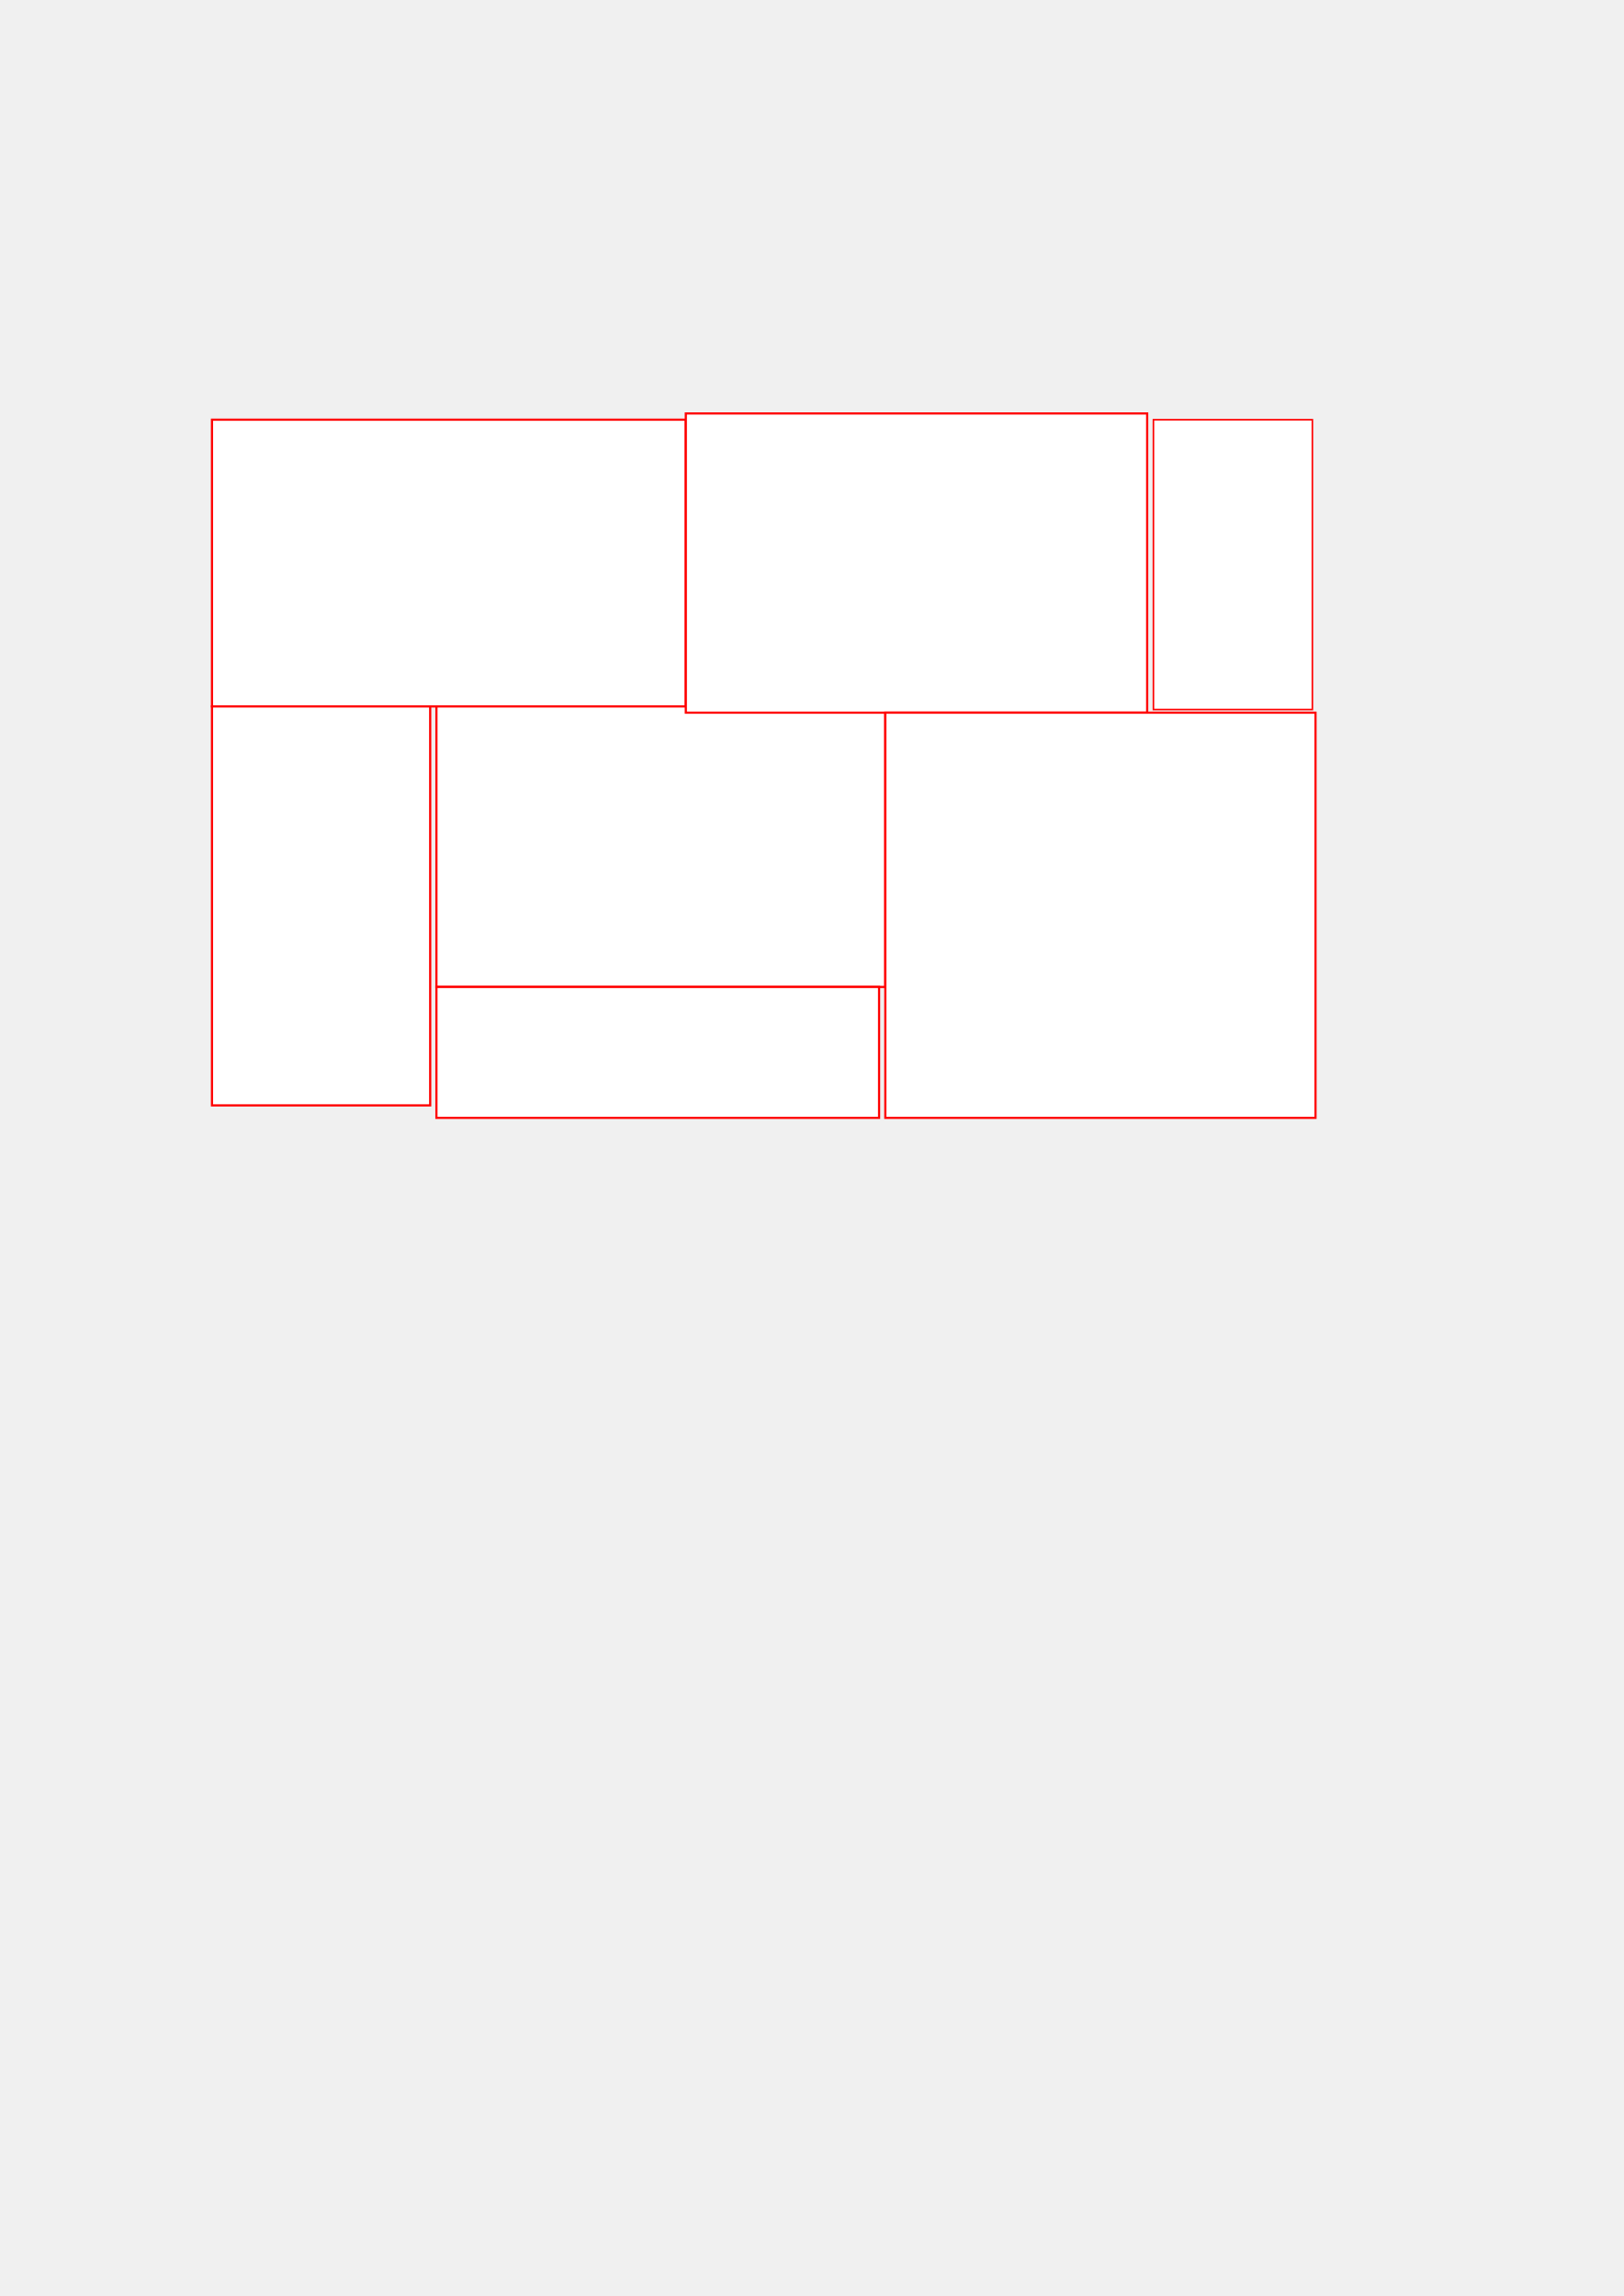
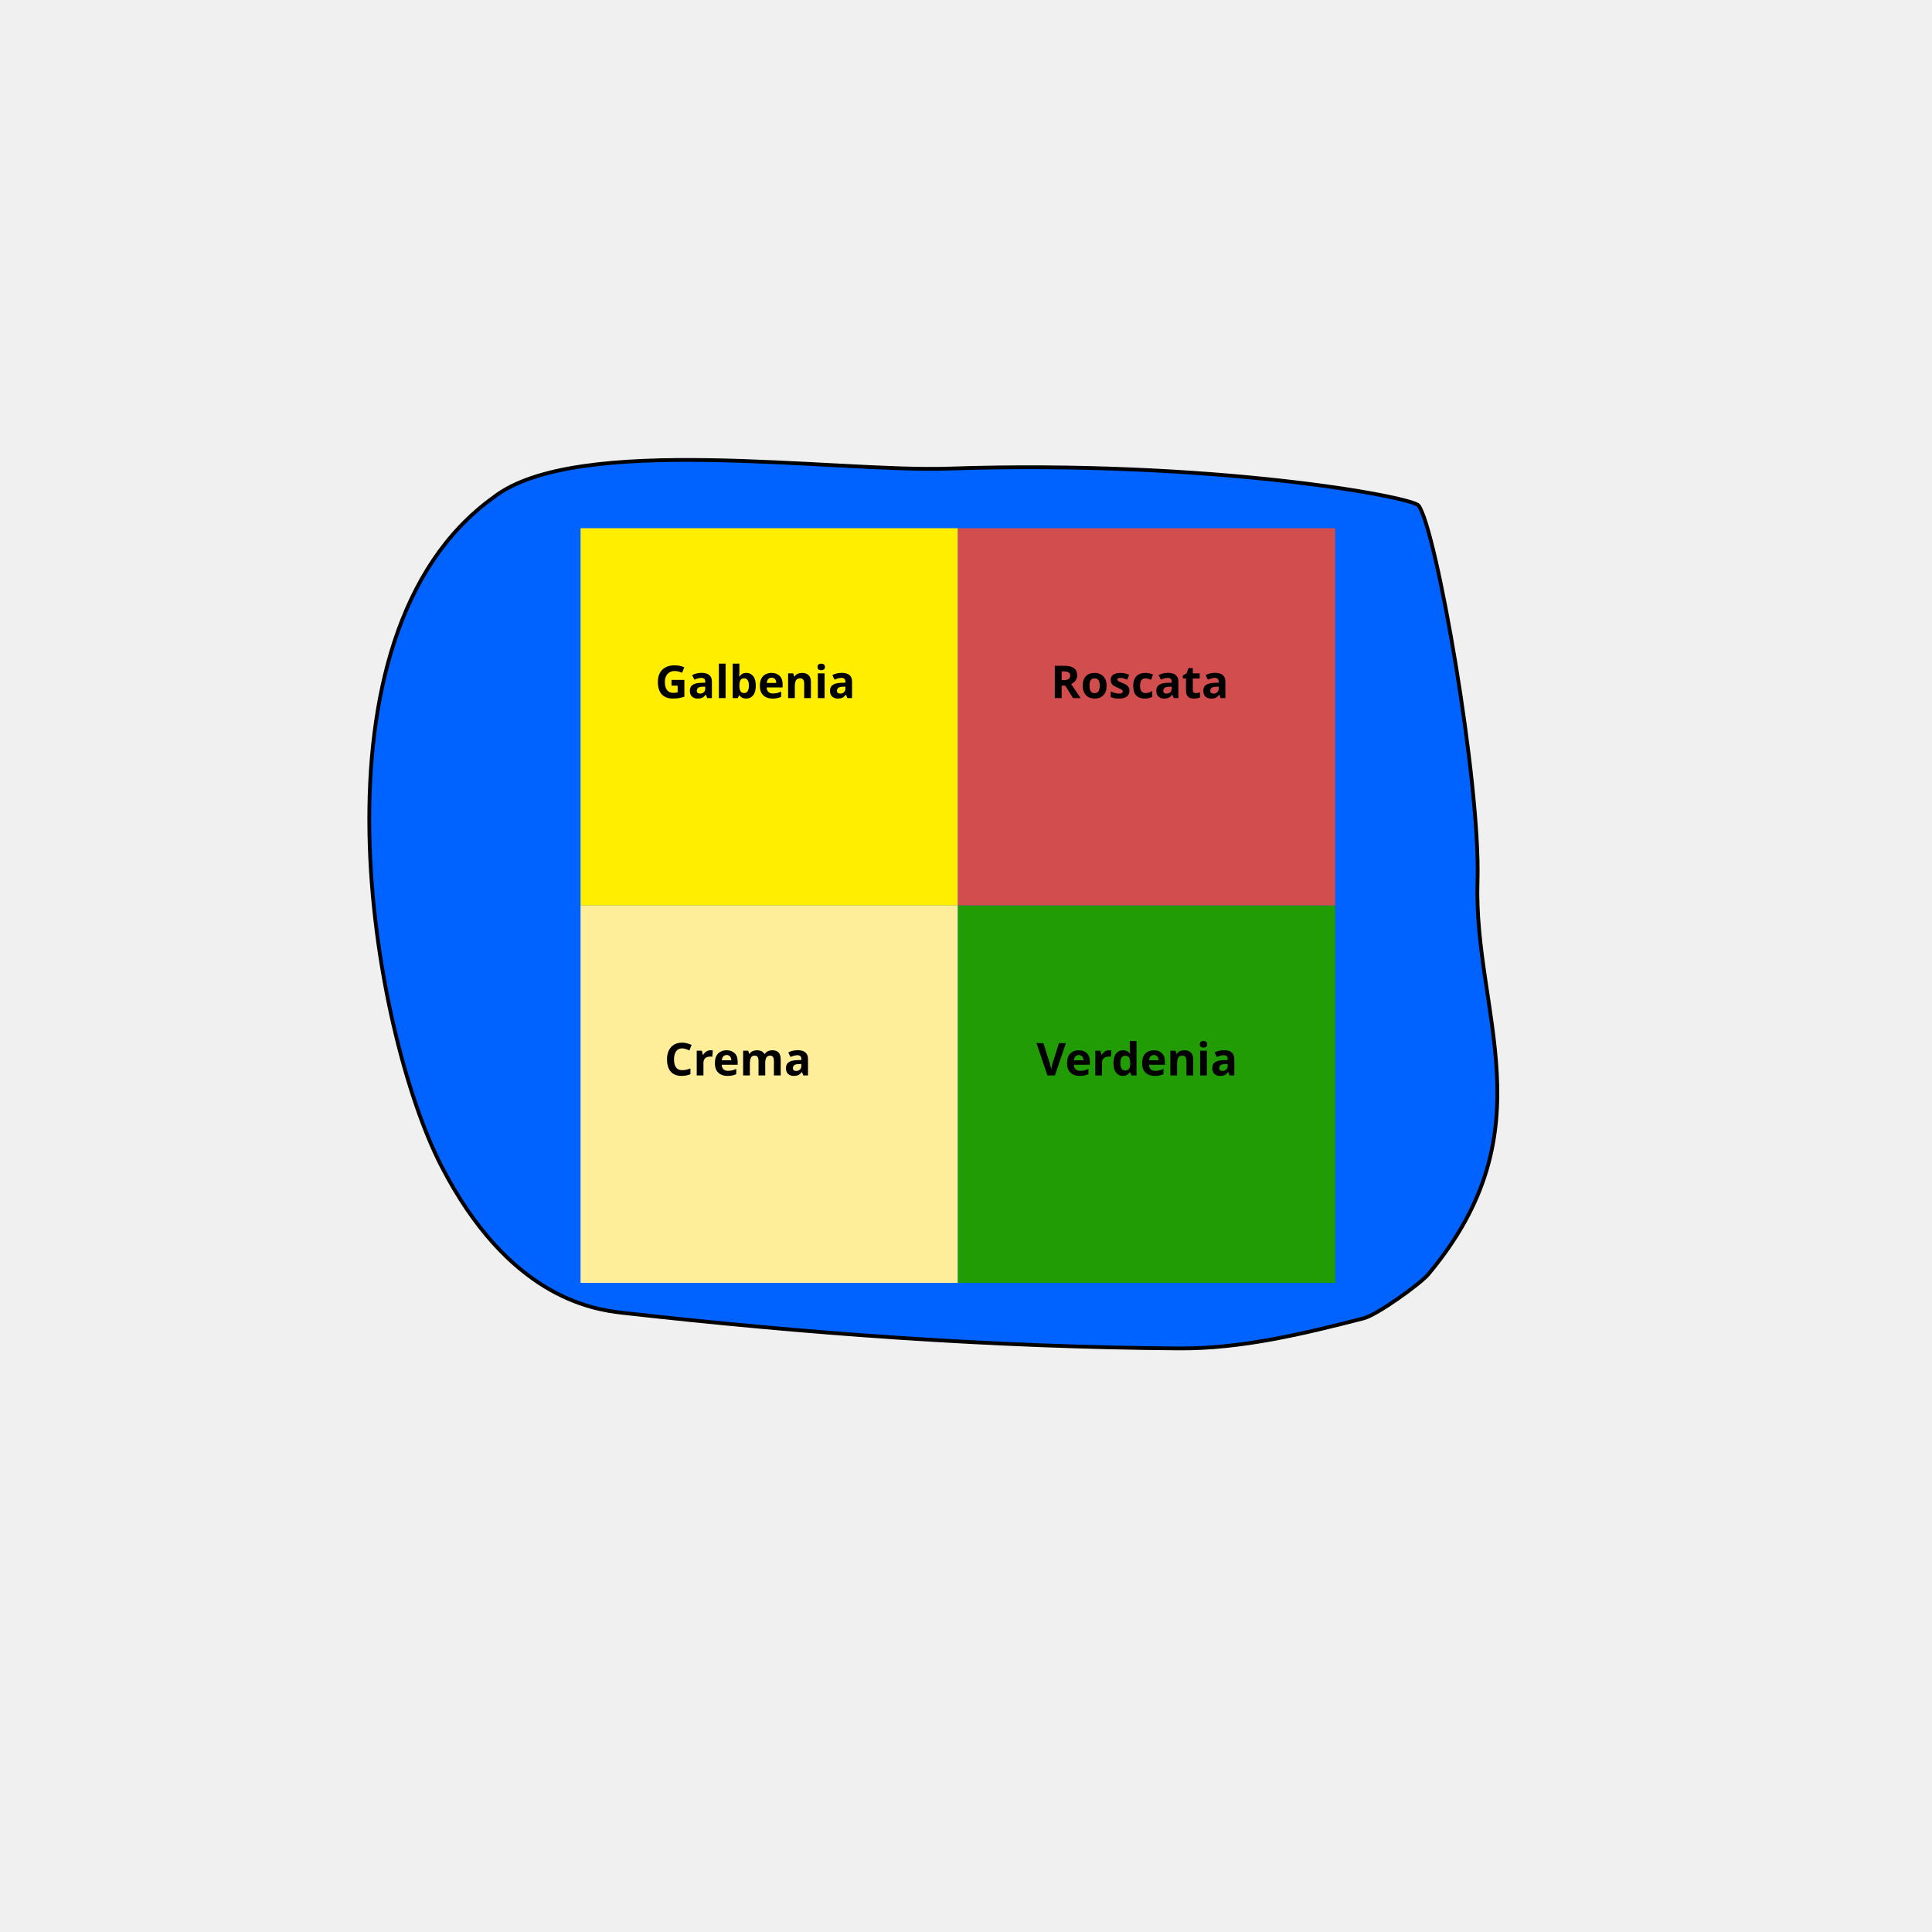
- <svg xmlns="http://www.w3.org/2000/svg" version="1.1" id="svg2" viewBox="0 0 744.094 1052.362" height="297mm" width="210mm">
-   <defs id="defs4" />
-   <g id="layer1">
-     <rect y="192.362" x="97.143" height="131.429" width="217.143" id="rect4136" style="opacity:1;fill:#ffffff;fill-opacity:1;stroke:#ff0000;stroke-width:1;stroke-miterlimit:4;stroke-dasharray:none;stroke-opacity:1" />
-     <rect y="323.791" x="200" height="128.571" width="205.714" id="rect4138" style="opacity:1;fill:#ffffff;fill-opacity:1;stroke:#ff0000;stroke-width:1;stroke-miterlimit:4;stroke-dasharray:none;stroke-opacity:1" />
-     <rect y="189.505" x="314.286" height="137.143" width="211.429" id="rect4140" style="opacity:1;fill:#ffffff;fill-opacity:1;stroke:#ff0000;stroke-width:1;stroke-miterlimit:4;stroke-dasharray:none;stroke-opacity:1" />
-     <rect y="326.648" x="405.714" height="185.714" width="197.143" id="rect4142" style="opacity:1;fill:#ffffff;fill-opacity:1;stroke:#ff0000;stroke-width:1;stroke-miterlimit:4;stroke-dasharray:none;stroke-opacity:1" />
-     <rect y="323.791" x="97.143" height="182.857" width="100" id="rect4144" style="opacity:1;fill:#ffffff;fill-opacity:1;stroke:#ff0000;stroke-width:1;stroke-miterlimit:4;stroke-dasharray:none;stroke-opacity:1" />
-     <rect y="452.362" x="200" height="60" width="202.857" id="rect4146" style="opacity:1;fill:#ffffff;fill-opacity:1;stroke:#ff0000;stroke-width:1;stroke-miterlimit:4;stroke-dasharray:none;stroke-opacity:1" />
-     <rect y="192.372" x="528.581" height="132.837" width="72.837" id="rect4148" style="opacity:1;fill:#ffffff;fill-opacity:1;stroke:#ff0000;stroke-width:0.728;stroke-miterlimit:4;stroke-dasharray:none;stroke-opacity:1" />
-   </g>
+ <svg xmlns="http://www.w3.org/2000/svg" xmlns:ns1="https://github.com/MrFelixU/toys" width="512" height="512" class="map" id="extmap" version="1.1">
+   <style>
+      text.countrynamelabel { font-family: sans-serif; font-size: 1em; font-weight: bold; color: black;}
+      text.countryarmieslabel { font-family: sans-serif; font-size: 0.8em; font-weight: normal; fill: #000088; stroke-width:0.1em;}
+ 
+    </style>
+   <defs id="defs22" />
+   <path d="m 130.792,131.809 c 22.033,-17.191 90.182,-6.603 120.576,-7.627 69.2,-2.331 122.712,7.384 124.573,9.806 4.603,5.989 16.452,73.265 15.617,99.513 -1.113,34.999 19.106,65.88 -13.074,104.234 -2.056,2.451 -13.482,10.697 -17.07,11.622 -16.034,4.135 -32.472,8.112 -49.03,7.99 -49.251,-0.364 -98.51,-3.946 -147.454,-9.442 -8.579,-0.963 -30.267,-4.592 -47.94,-38.861 -18.351,-35.584 -37.165,-140.674 13.802,-177.235 z" style="fill:#0062ff;stroke:#000000" id="path3784" />
+   <rect id="country001" x="153.852" y="139.98" width="100" height="100" class="country" style="fill:#ffee00;stroke:none" ns1:name="Galbenia" />
+   <rect id="country002" x="253.852" y="139.98" width="100" height="100" class="country" style="fill:#d24d4d;stroke:none" ns1:name="Roscata" />
+   <rect id="country003" x="153.852" y="239.98" width="100" height="100" class="country" style="fill:#ffee99;stroke:none" ns1:name="Crema" />
+   <rect id="country004" x="253.852" y="239.98" width="100" height="100" class="country" style="fill:#219c05;stroke:none" ns1:name="Verdenia" />
+   <text class="countrynamelabel" x="173.632" y="185" id="country001-name">Galbenia</text>
+   <text class="countrynamelabel" x="278.457" y="185" id="country002-name">Roscata</text>
+   <text class="countrynamelabel" x="176.059" y="285" id="country003-name">Crema</text>
+   <text class="countrynamelabel" x="274.674" y="285" id="country004-name">Verdenia</text>
+   <text class="countryarmieslabel" x="173.632" y="200" id="country001-armies" />
+   <text class="countryarmieslabel" x="278.457" y="200" id="country002-armies" />
+   <text class="countryarmieslabel" x="176.059" y="300" id="country003-armies" />
+   <text class="countryarmieslabel" x="274.674" y="300" id="country004-armies" />
</svg>
